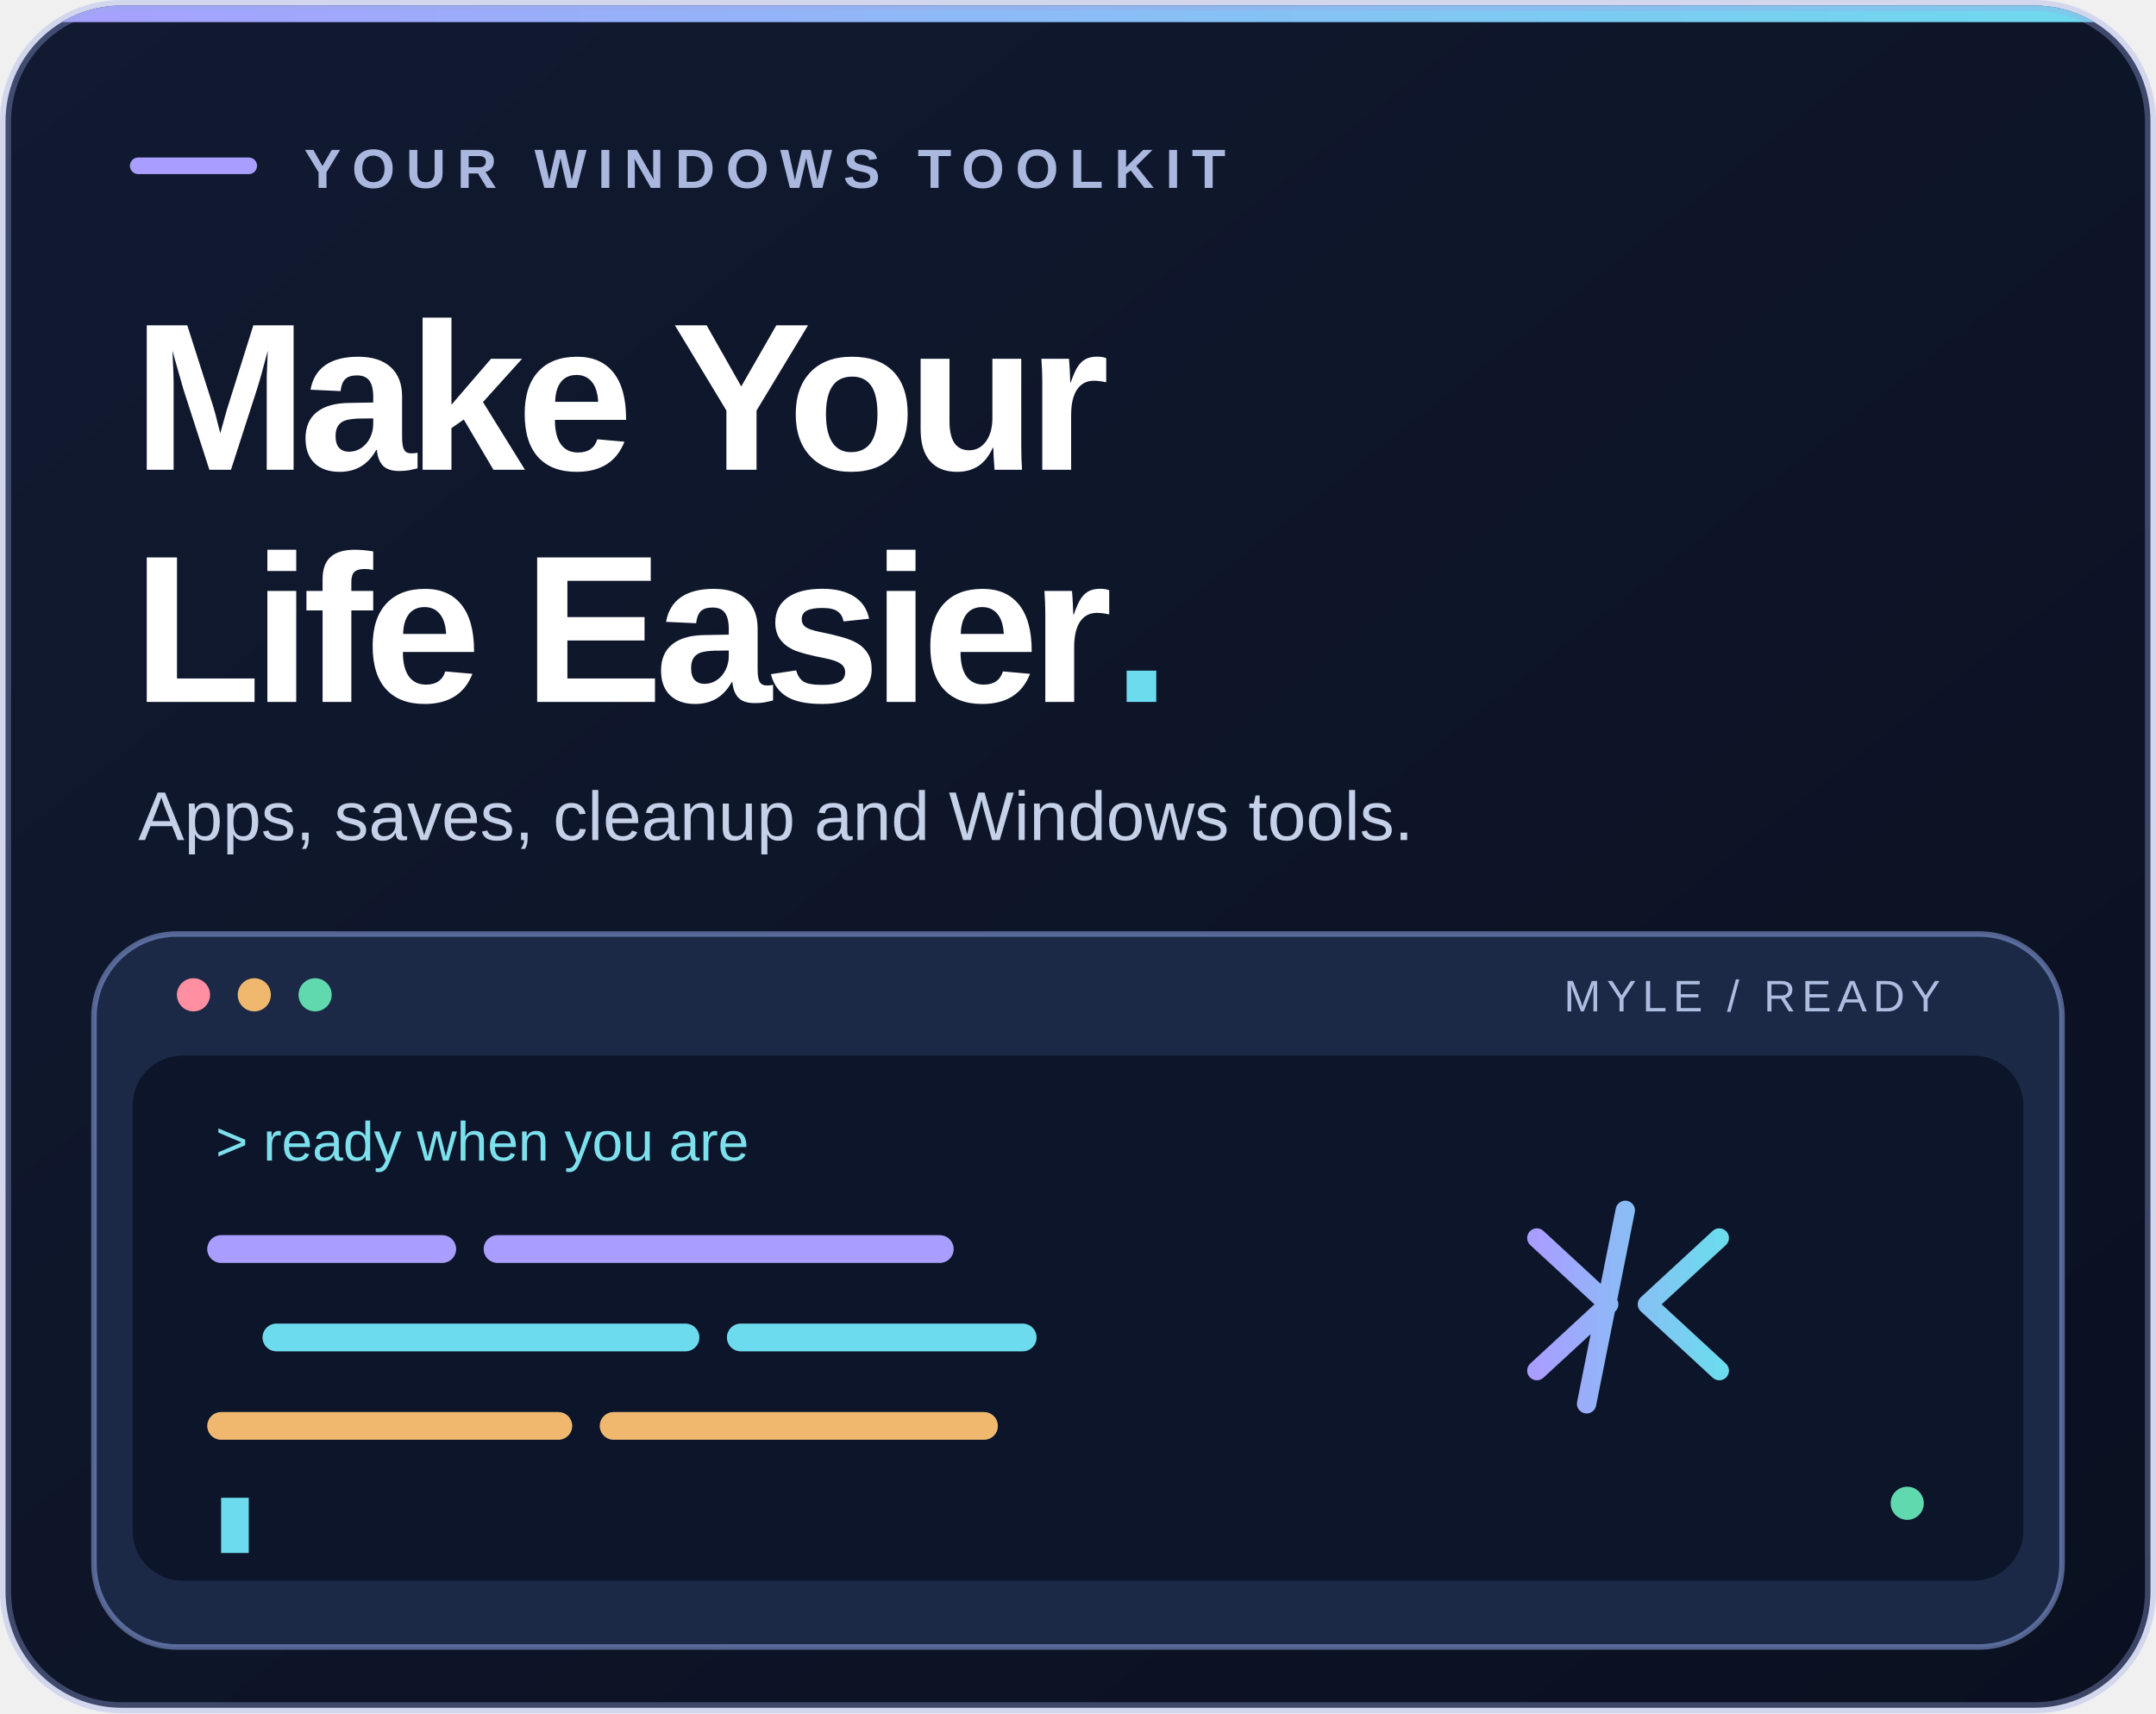
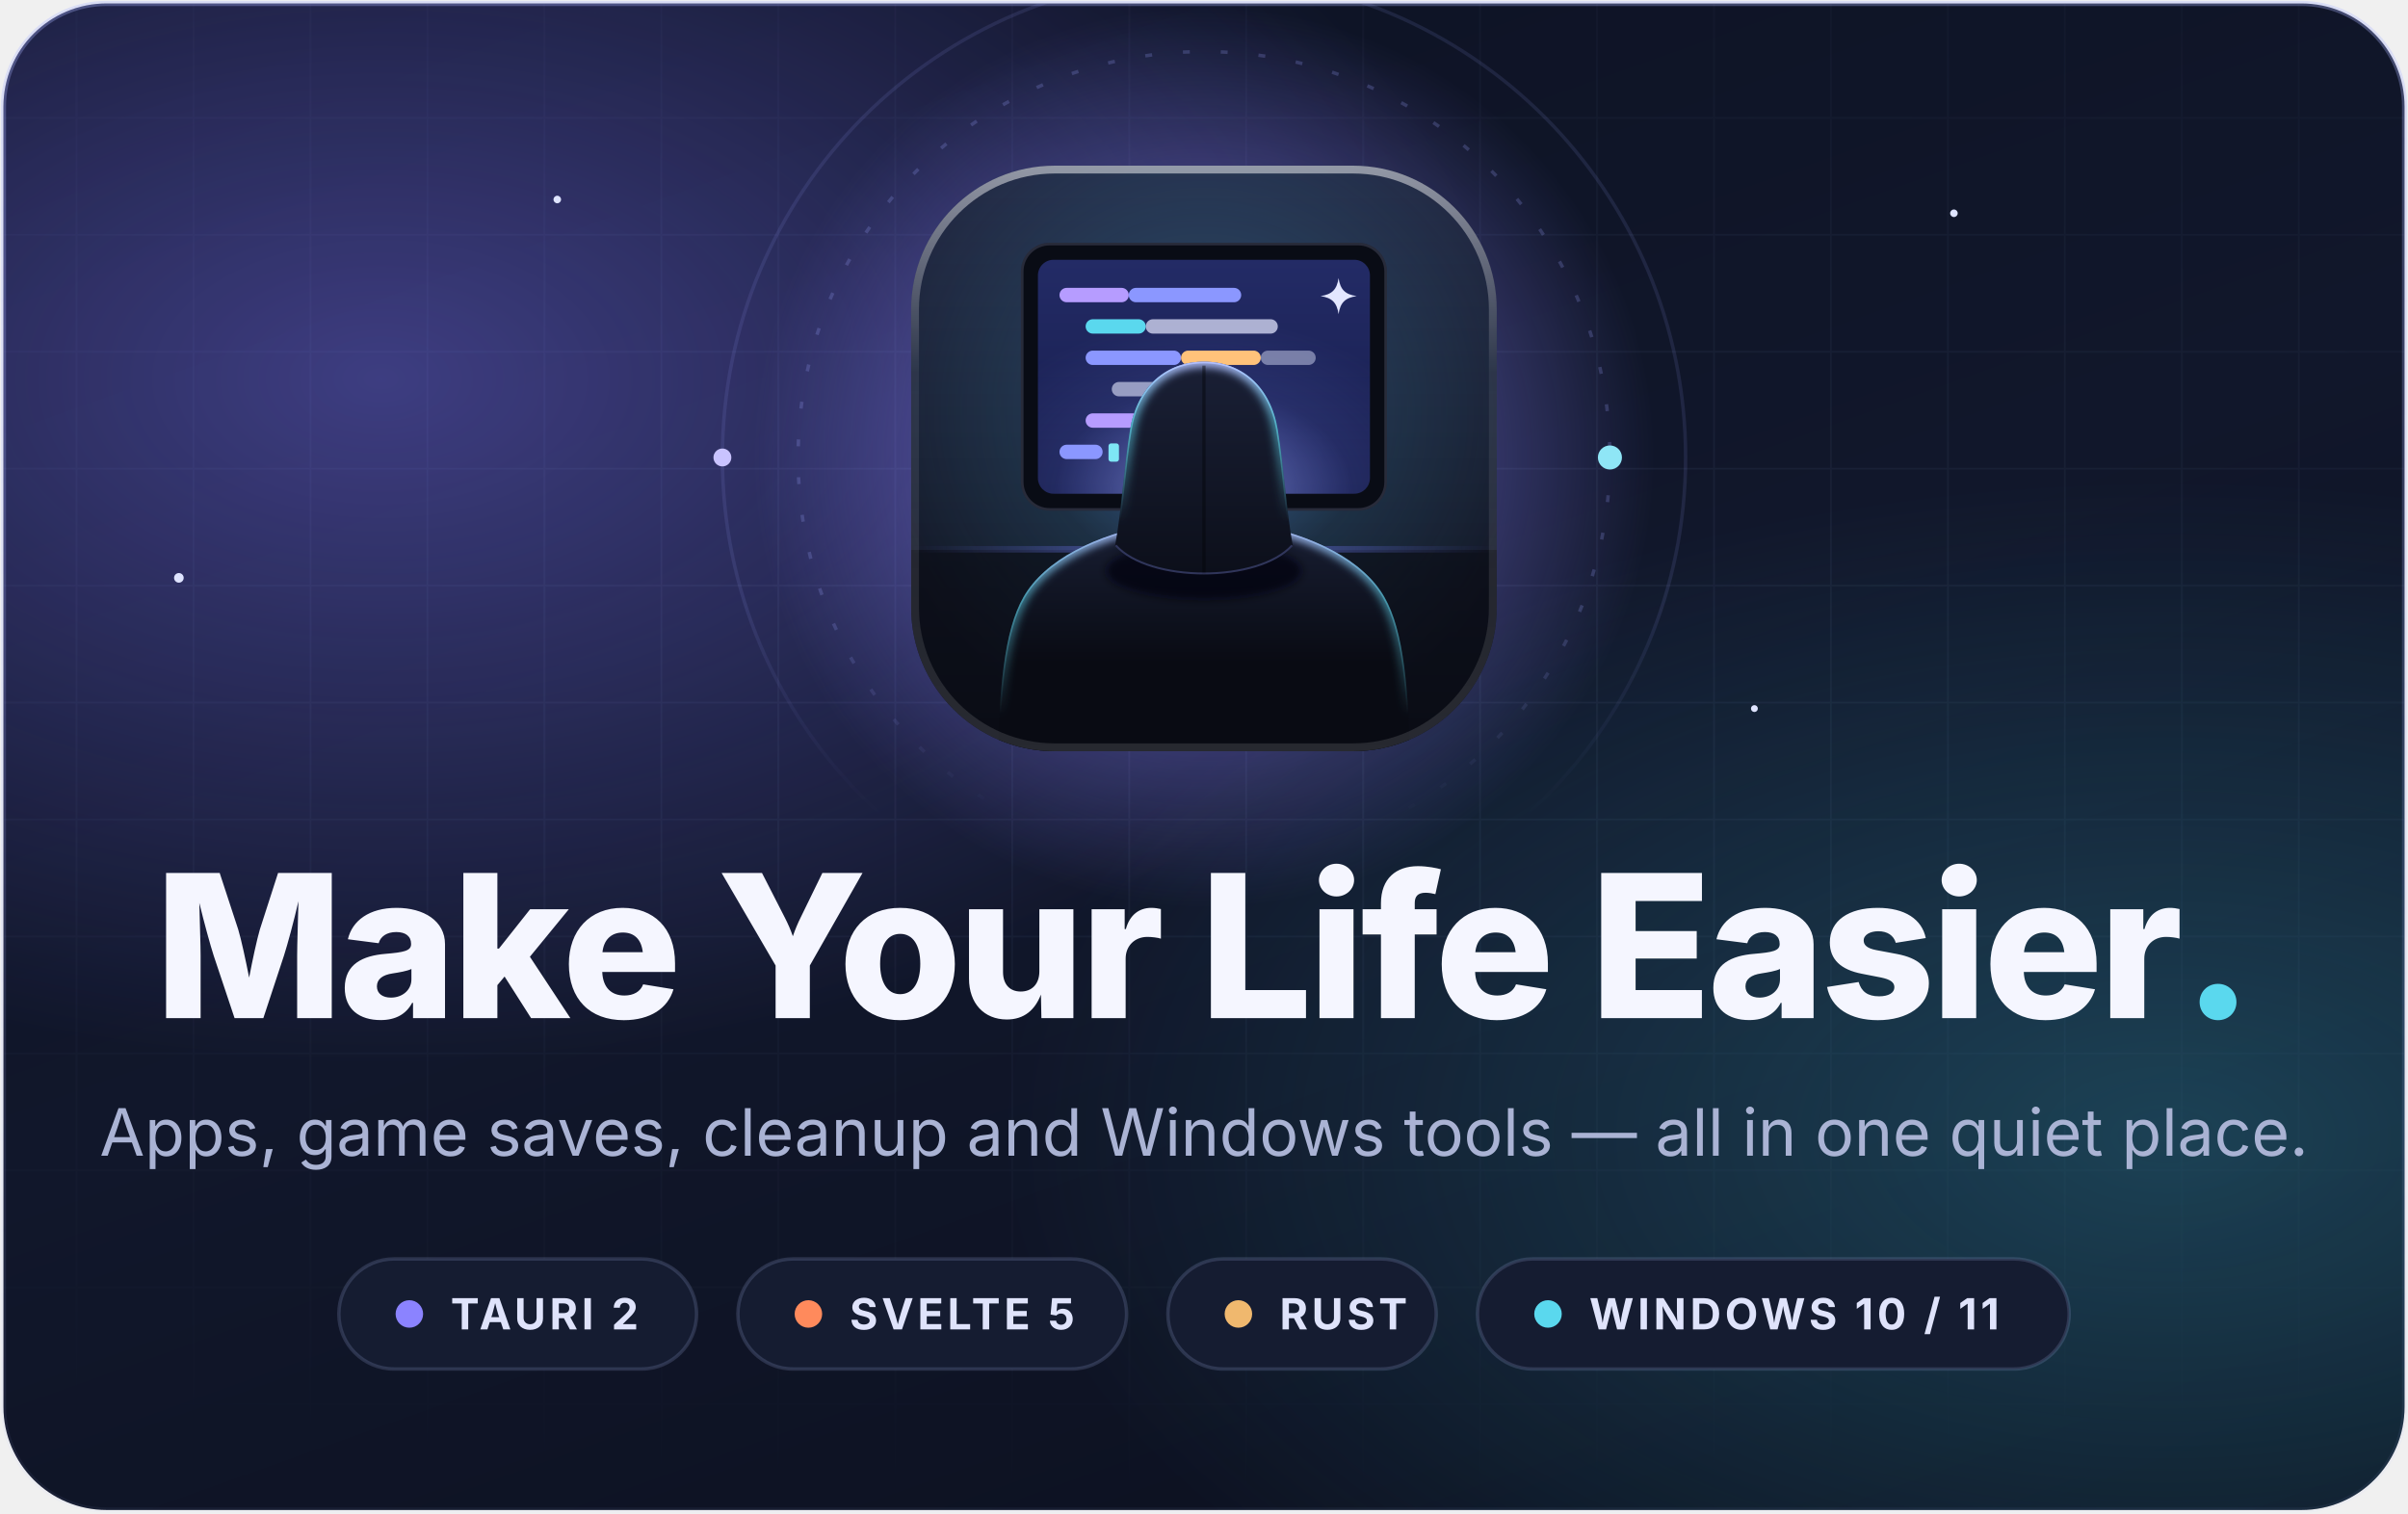
- <svg xmlns="http://www.w3.org/2000/svg" width="390" height="310" viewBox="0 0 390 310" role="img" aria-labelledby="t d">
+ <svg xmlns="http://www.w3.org/2000/svg" width="700" height="440" viewBox="250 0 700 440" role="img" aria-labelledby="t d">
+   <style>
+     .glow-a { animation: drift-a 14s ease-in-out infinite alternate; }
+     .glow-b { animation: drift-b 17s ease-in-out infinite alternate; }
+     .star { animation: twinkle 4s ease-in-out infinite; }
+     .halo { transform-box: fill-box; transform-origin: center; animation: pulse 4.5s ease-in-out infinite; }
+     .orbit { transform-origin: 600px 133px; animation: spin 26s linear infinite; }
+     .orbit.rev { animation-duration: 38s; animation-direction: reverse; }
+     .ln { transform-box: fill-box; transform-origin: left center; animation: type 7s cubic-bezier(.3,.7,.3,1) infinite both; }
+     .cursor { animation: blink 1s steps(1) infinite; }
+     .spark { transform-box: fill-box; transform-origin: center; animation: sparkle 3.2s ease-in-out infinite; }
+     .coder { animation: bob 2.4s ease-in-out infinite; }
+     .screen-glow { animation: flicker 5s ease-in-out infinite; }
+     .chip-dot { transform-box: fill-box; transform-origin: center; animation: pulse 2.6s ease-in-out infinite; }
+     .rise { animation: rise 1s cubic-bezier(.2,.8,.2,1) both; }
+     @keyframes drift-a { to { transform: translate(90px, 30px); } }
+     @keyframes drift-b { to { transform: translate(-110px, -26px); } }
+     @keyframes twinkle { 0%, 100% { opacity: .15; } 50% { opacity: .9; } }
+     @keyframes pulse { 0%, 100% { transform: scale(.92); opacity: .65; } 50% { transform: scale(1.06); opacity: 1; } }
+     @keyframes spin { to { transform: rotate(360deg); } }
+     @keyframes type {
+       0% { transform: scaleX(0); opacity: 1; }
+       9% { transform: scaleX(1); }
+       82% { transform: scaleX(1); opacity: 1; }
+       92%, 100% { transform: scaleX(1); opacity: 0; }
+     }
+     @keyframes blink { 50% { opacity: 0; } }
+     @keyframes sparkle { 0%, 100% { transform: scale(.7) rotate(0deg); opacity: .6; } 50% { transform: scale(1.15) rotate(90deg); opacity: 1; } }
+     @keyframes bob { 0%, 100% { transform: translateY(0); } 50% { transform: translateY(-14px); } }
+     @keyframes flicker { 0%, 100% { opacity: .8; } 45% { opacity: 1; } 55% { opacity: .7; } }
+     @keyframes rise { from { opacity: 0; transform: translateY(14px); } }
+     @media (prefers-reduced-motion: reduce) { * { animation: none !important; } }
+   </style>
  <defs>
-     <linearGradient id="bg" x2="1" y2="1">
-       <stop stop-color="#111a31" />
-       <stop offset="1" stop-color="#0a1020" />
-     </linearGradient>
-     <linearGradient id="line" x2="1" y2="0">
-       <stop stop-color="#a99eff" />
-       <stop offset="1" stop-color="#6cdbed" />
-     </linearGradient>
-     <clipPath id="clip">
-       <rect x="1" y="1" width="388" height="308" rx="21" />
-     </clipPath>
-     <clipPath id="terminal">
-       <rect x="24" y="181" width="342" height="105" rx="9" />
+     <linearGradient id="bg" x1="0" y1="0" x2="1" y2="1">
+       <stop stop-color="#0b1020" />
+       <stop offset=".5" stop-color="#11172b" />
+       <stop offset="1" stop-color="#090d19" />
+     </linearGradient>
+     <radialGradient id="glow-indigo">
+       <stop stop-color="#7f76ff" stop-opacity=".42" />
+       <stop offset="1" stop-color="#7f76ff" stop-opacity="0" />
+     </radialGradient>
+     <radialGradient id="glow-cyan">
+       <stop stop-color="#45c8e6" stop-opacity=".26" />
+       <stop offset="1" stop-color="#45c8e6" stop-opacity="0" />
+     </radialGradient>
+     <radialGradient id="halo">
+       <stop offset=".45" stop-color="#8b83ff" stop-opacity=".42" />
+       <stop offset="1" stop-color="#8b83ff" stop-opacity="0" />
+     </radialGradient>
+     <radialGradient id="grid-fade" cx=".5" cy=".38" r=".62">
+       <stop stop-color="#fff" />
+       <stop offset="1" stop-color="#fff" stop-opacity="0" />
+     </radialGradient>
+     <mask id="grid-mask">
+       <rect width="1200" height="440" fill="url(#grid-fade)" />
+     </mask>
+     <pattern id="grid" width="34" height="34" patternUnits="userSpaceOnUse">
+       <path d="M34 0H0v34" fill="none" stroke="#8e9bd0" stroke-opacity=".09" />
+     </pattern>
+     <linearGradient id="title" x1="360" y1="0" x2="840" y2="0" gradientUnits="userSpaceOnUse" spreadMethod="reflect">
+       <stop stop-color="#f5f6ff" />
+       <stop offset=".45" stop-color="#c9c3ff" />
+       <stop offset=".75" stop-color="#8fe6f6" />
+       <stop offset="1" stop-color="#f5f6ff" />
+     </linearGradient>
+     <linearGradient id="frame" x1="0" y1="0" x2="0" y2="1">
+       <stop stop-color="#aab4ff" stop-opacity=".32" />
+       <stop offset="1" stop-color="#aab4ff" stop-opacity=".06" />
+     </linearGradient>
+     <linearGradient id="orbit-fade-g" x1="0" y1="0" x2="0" y2="440" gradientUnits="userSpaceOnUse">
+       <stop offset="0" stop-color="#fff" />
+       <stop offset=".4" stop-color="#fff" />
+       <stop offset=".54" stop-color="#fff" stop-opacity="0" />
+     </linearGradient>
+     <mask id="orbit-fade">
+       <rect width="1200" height="440" fill="url(#orbit-fade-g)" />
+     </mask>
+     <clipPath id="card">
+       <rect x="251" y="1" width="698" height="438" rx="30" />
+     </clipPath>
+     <linearGradient id="i-bg" x1="0" y1="0" x2="0" y2="1">
+       <stop offset="0" stop-color="#232a45" />
+       <stop offset="1" stop-color="#0c0f18" />
+     </linearGradient>
+     <radialGradient id="i-spill" cx=".5" cy=".42" r=".58">
+       <stop offset="0" stop-color="#6f7dff" stop-opacity=".6" />
+       <stop offset=".5" stop-color="#4fb8e8" stop-opacity=".14" />
+       <stop offset="1" stop-color="#4fb8e8" stop-opacity="0" />
+     </radialGradient>
+     <linearGradient id="i-rim" x1="0" y1="0" x2="0" y2="1">
+       <stop offset="0" stop-color="#fff" stop-opacity=".5" />
+       <stop offset=".35" stop-color="#fff" stop-opacity=".07" />
+       <stop offset="1" stop-color="#fff" stop-opacity=".12" />
+     </linearGradient>
+     <linearGradient id="i-screen" x1="0" y1="0" x2="0" y2="1">
+       <stop offset="0" stop-color="#232b66" />
+       <stop offset="1" stop-color="#161c4a" />
+     </linearGradient>
+     <radialGradient id="i-screen-glow" cx=".5" cy="1" r=".75">
+       <stop offset="0" stop-color="#a3b0ff" stop-opacity=".7" />
+       <stop offset=".6" stop-color="#7f8fff" stop-opacity=".12" />
+       <stop offset="1" stop-color="#7f8fff" stop-opacity="0" />
+     </radialGradient>
+     <linearGradient id="i-desk" x1="0" y1="0" x2="1" y2="0">
+       <stop offset="0" stop-color="#3a4380" stop-opacity="0" />
+       <stop offset=".5" stop-color="#5a66c8" />
+       <stop offset="1" stop-color="#3a4380" stop-opacity="0" />
+     </linearGradient>
+     <linearGradient id="i-hood" x1="0" y1="0" x2="0" y2="1">
+       <stop offset="0" stop-color="#1a2036" />
+       <stop offset="1" stop-color="#0c0f1a" />
+     </linearGradient>
+     <linearGradient id="i-torso" x1="0" y1="0" x2="0" y2="1">
+       <stop offset="0" stop-color="#181e33" />
+       <stop offset=".55" stop-color="#090b13" />
+     </linearGradient>
+     <linearGradient id="i-edge" x1="0" y1="0" x2="0" y2="1">
+       <stop offset="0" stop-color="#b3bfff" />
+       <stop offset=".3" stop-color="#5fd4ec" stop-opacity=".6" />
+       <stop offset=".75" stop-color="#5fd4ec" stop-opacity="0" />
+     </linearGradient>
+     <filter id="i-soft" x="-20%" y="-20%" width="140%" height="140%">
+       <feGaussianBlur stdDeviation="6" />
+     </filter>
+     <filter id="blur" x="-50%" y="-50%" width="200%" height="200%">
+       <feGaussianBlur stdDeviation="28" />
+     </filter>
+     <filter id="shadow" x="-30%" y="-30%" width="160%" height="170%">
+       <feDropShadow dx="0" dy="26" stdDeviation="30" flood-color="#000" flood-opacity=".55" />
+     </filter>
+     <clipPath id="i-tile">
+       <rect x="64" y="64" width="896" height="896" rx="220" />
+     </clipPath>
+     <path id="i-hood-shape" d="M512 364C454 364 410 402 399 468C390 522 386 592 376 646C428 704 596 704 648 646C638 592 634 522 625 468C614 402 570 364 512 364Z" />
+     <path id="i-torso-shape" d="M440 612C346 628 268 668 236 724C206 776 198 866 196 1000H828C826 866 818 776 788 724C756 668 678 628 584 612Z" />
+     <clipPath id="i-hood-clip">
+       <use href="#i-hood-shape" />
+     </clipPath>
+     <clipPath id="i-torso-clip">
+       <use href="#i-torso-shape" />
    </clipPath>
  </defs>
-   <style>
-     text{font-family:'Segoe UI Variable Display','Segoe UI',Arial,sans-serif}
-     .code{stroke-dasharray:145;stroke-dashoffset:0;animation:write 5s ease-in-out infinite}
-     .code.two{animation-delay:-1.6s}.code.three{animation-delay:-3.2s}
-     .cursor{animation:blink 1.1s steps(1,end) infinite}
-     .signal{animation:pulse 2.8s ease-in-out infinite}
-     @keyframes write{0%,10%{stroke-dashoffset:145}38%,78%{stroke-dashoffset:0}100%{stroke-dashoffset:-145}}
-     @keyframes blink{50%{opacity:0}}
-     @keyframes pulse{50%{opacity:.35}}
-     @media (prefers-reduced-motion:reduce){*{animation:none!important}.code{stroke-dashoffset:0}}
-   </style>
-   <g clip-path="url(#clip)">
-     <rect width="390" height="310" fill="url(#bg)" />
-     <rect width="390" height="4" fill="url(#line)" />
-     <path d="M25 30h20" stroke="#a99eff" stroke-width="3" stroke-linecap="round" />
-     <text x="55" y="34" font-size="10" font-weight="700" letter-spacing="2" fill="#aab8df">YOUR WINDOWS TOOLKIT</text>
-     <text x="24" y="85" font-size="38" font-weight="800" letter-spacing="-1.5" fill="#fff">Make Your</text>
-     <text x="24" y="127" font-size="38" font-weight="800" letter-spacing="-1.5" fill="#fff">Life Easier<tspan fill="#6cdbed">.</tspan>
-     </text>
-     <text x="25" y="152" font-size="12.5" fill="#c5d1e8">Apps, saves, cleanup and Windows tools.</text>
-     <rect x="17" y="169" width="356" height="129" rx="15" fill="#1b2946" stroke="#8fa3e4" stroke-opacity=".55" />
-     <circle cx="35" cy="180" r="3" fill="#ff8fa1" />
-     <circle cx="46" cy="180" r="3" fill="#f0b86e" />
-     <circle cx="57" cy="180" r="3" fill="#60d9af" />
-     <text x="351" y="183" text-anchor="end" font-size="8" letter-spacing="1.1" fill="#adbce0">MYLE / READY</text>
-     <rect x="24" y="191" width="342" height="95" rx="9" fill="#0c1529" />
-     <g clip-path="url(#terminal)">
-       <text x="39" y="210" font-family="Consolas,monospace" font-size="10" fill="#7ce0ed">&gt; ready when you are</text>
-       <g fill="none" stroke="#9daed7" stroke-opacity=".42" stroke-width="5" stroke-linecap="round">
-         <path d="M40 226h40m10 0h80M50 242h74m10 0h51M40 258h61m10 0h67" />
+   <g clip-path="url(#card)">
+     <rect width="1200" height="440" fill="url(#bg)" />
+     <rect width="1200" height="440" fill="url(#grid)" mask="url(#grid-mask)" />
+     <ellipse class="glow-a" cx="360" cy="110" rx="330" ry="200" fill="url(#glow-indigo)" />
+     <ellipse class="glow-b" cx="880" cy="330" rx="340" ry="190" fill="url(#glow-cyan)" />
+     <g fill="#dfe4ff">
+       <circle class="star" cx="118" cy="74" r="1.6" />
+       <circle class="star" cx="236" cy="322" r="1.2" style="animation-delay:-1.2s" />
+       <circle class="star" cx="302" cy="168" r="1.4" style="animation-delay:-2.6s" />
+       <circle class="star" cx="412" cy="58" r="1.1" style="animation-delay:-.6s" />
+       <circle class="star" cx="168" cy="236" r="1.3" style="animation-delay:-3.1s" />
+       <circle class="star" cx="1062" cy="92" r="1.5" style="animation-delay:-1.8s" />
+       <circle class="star" cx="954" cy="182" r="1.2" style="animation-delay:-.3s" />
+       <circle class="star" cx="1112" cy="266" r="1.4" style="animation-delay:-2.2s" />
+       <circle class="star" cx="818" cy="62" r="1.1" style="animation-delay:-3.5s" />
+       <circle class="star" cx="1020" cy="372" r="1.3" style="animation-delay:-1s" />
+       <circle class="star" cx="88" cy="388" r="1.2" style="animation-delay:-2.9s" />
+       <circle class="star" cx="760" cy="206" r="1" style="animation-delay:-1.5s" />
+     </g>
+     <circle class="halo" cx="600" cy="133" r="132" fill="url(#halo)" />
+     <g mask="url(#orbit-fade)">
+       <g class="orbit">
+         <ellipse cx="600" cy="133" rx="118" ry="118" fill="none" stroke="#9aa4ff" stroke-opacity=".22" stroke-dasharray="2 9" />
+         <circle cx="718" cy="133" r="3.5" fill="#8fe6f6" />
      </g>
-       <g fill="none" stroke-width="5" stroke-linecap="round">
-         <path class="code" d="M40 226h40m10 0h80" stroke="#a99eff" />
-         <path class="code two" d="M50 242h74m10 0h51" stroke="#6cdbed" />
-         <path class="code three" d="M40 258h61m10 0h67" stroke="#f0b86e" />
+       <g class="orbit rev">
+         <ellipse cx="600" cy="133" rx="140" ry="140" fill="none" stroke="#9aa4ff" stroke-opacity=".12" />
+         <circle cx="460" cy="133" r="2.6" fill="#c9c3ff" />
      </g>
-       <path d="m278 224 13 12-13 12m33-24-13 12 13 12m-17-29-7 35" fill="none" stroke="url(#line)" stroke-width="3.5" stroke-linecap="round" stroke-linejoin="round" />
-       <rect class="cursor" x="40" y="271" width="5" height="10" fill="#6cdbed" />
-       <circle class="signal" cx="345" cy="272" r="3" fill="#60d9af" />
+     </g>
+     <g transform="translate(502.7 36) scale(.19)">
+       <rect x="64" y="64" width="896" height="896" rx="220" fill="url(#i-bg)" />
+       <g clip-path="url(#i-tile)">
+         <rect x="64" y="64" width="896" height="896" fill="url(#i-spill)" />
+         <rect x="64" y="652" width="896" height="308" fill="#080a12" opacity=".6" />
+         <rect x="64" y="646" width="896" height="10" fill="url(#i-desk)" />
+         <rect x="232" y="182" width="560" height="410" rx="44" fill="#090c15" />
+         <rect x="234" y="184" width="556" height="406" rx="42" fill="none" stroke="#c8d0ff" stroke-opacity=".16" stroke-width="4" />
+         <rect x="258" y="208" width="508" height="358" rx="24" fill="url(#i-screen)" />
+         <rect class="screen-glow" x="258" y="208" width="508" height="358" rx="24" fill="url(#i-screen-glow)" />
+         <g stroke-linecap="round" stroke-width="22">
+           <path class="ln" d="M302 262h84" stroke="#b69cff" />
+           <path class="ln" d="M408 262h150" stroke="#8b97ff" style="animation-delay:.25s" />
+           <path class="ln" d="M342 310h70" stroke="#5ad8ee" style="animation-delay:.5s" />
+           <path class="ln" d="M434 310h180" stroke="#e3e7ff" stroke-opacity=".72" style="animation-delay:.75s" />
+           <path class="ln" d="M342 358h124" stroke="#8b97ff" style="animation-delay:1s" />
+           <path class="ln" d="M488 358h100" stroke="#ffc27a" style="animation-delay:1.25s" />
+           <path class="ln" d="M610 358h62" stroke="#e3e7ff" stroke-opacity=".45" style="animation-delay:1.5s" />
+           <path class="ln" d="M382 406h116" stroke="#e3e7ff" stroke-opacity=".6" style="animation-delay:1.75s" />
+           <path class="ln" d="M342 454h64" stroke="#b69cff" style="animation-delay:2s" />
+           <path class="ln" d="M302 502h44" stroke="#8b97ff" style="animation-delay:2.25s" />
+         </g>
+         <rect class="cursor" x="366" y="489" width="16" height="28" rx="4" fill="#7ee6f5" />
+         <path class="spark" d="M718 236c2.6 17.6 10 25 27.6 27.6-17.6 2.6-25 10-27.6 27.6-2.6-17.6-10-25-27.6-27.6 17.6-2.6 25-10 27.6-27.6z" fill="#e3e7ff" />
+         <g class="coder">
+           <use href="#i-torso-shape" fill="url(#i-torso)" />
+           <g clip-path="url(#i-torso-clip)">
+             <use href="#i-torso-shape" fill="none" stroke="url(#i-edge)" stroke-width="14" filter="url(#i-soft)" />
+             <use href="#i-torso-shape" fill="none" stroke="url(#i-edge)" stroke-width="5" opacity=".7" />
+             <ellipse cx="512" cy="684" rx="150" ry="44" fill="#04060b" opacity=".7" filter="url(#i-soft)" />
+           </g>
+           <use href="#i-hood-shape" fill="url(#i-hood)" />
+           <g clip-path="url(#i-hood-clip)">
+             <use href="#i-hood-shape" fill="none" stroke="url(#i-edge)" stroke-width="16" filter="url(#i-soft)" />
+             <use href="#i-hood-shape" fill="none" stroke="url(#i-edge)" stroke-width="5" />
+             <path d="M512 370V690" stroke="#04060b" stroke-opacity=".45" stroke-width="5" />
+             <path d="M376 646C428 704 596 704 648 646" fill="none" stroke="#8b97ff" stroke-opacity=".28" stroke-width="6" />
+           </g>
+         </g>
+       </g>
+       <rect x="70" y="70" width="884" height="884" rx="214" fill="none" stroke="url(#i-rim)" stroke-width="12" />
+     </g>
+     <g font-family="'Segoe UI Variable Display', 'Segoe UI', Inter, system-ui, -apple-system, Helvetica, Arial, sans-serif" text-anchor="middle">
+       <text x="600" y="296" font-size="58" font-weight="800" letter-spacing="-1.2" fill="#f5f6ff" text-rendering="geometricPrecision">Make Your Life Easier<tspan fill="#5ad8ee">.</tspan>
+       </text>
+       <text class="rise" x="600" y="336" font-size="19" fill="#aab3d4" style="animation-delay:.15s">Apps, game saves, cleanup and Windows tools — all in one quiet place.</text>
+     </g>
+     <g class="rise" font-family="'Segoe UI', Inter, system-ui, Helvetica, Arial, sans-serif" font-size="12.5" font-weight="700" letter-spacing="1.1" style="animation-delay:.3s">
+       <rect x="348.5" y="366" width="104" height="32" rx="16" fill="#151c31" stroke="#8e9bd0" stroke-opacity=".22" />
+       <circle class="chip-dot" cx="369" cy="382" r="4" fill="#8b83ff" />
+       <text x="381" y="386.5" fill="#dfe3fb">TAURI 2</text>
+       <rect x="464.5" y="366" width="113" height="32" rx="16" fill="#151c31" stroke="#8e9bd0" stroke-opacity=".22" />
+       <circle class="chip-dot" cx="485" cy="382" r="4" fill="#ff8a5c" style="animation-delay:-.6s" />
+       <text x="497" y="386.5" fill="#dfe3fb">SVELTE 5</text>
+       <rect x="589.5" y="366" width="78" height="32" rx="16" fill="#151c31" stroke="#8e9bd0" stroke-opacity=".22" />
+       <circle class="chip-dot" cx="610" cy="382" r="4" fill="#f0b86e" style="animation-delay:-1.2s" />
+       <text x="622" y="386.5" fill="#dfe3fb">RUST</text>
+       <rect x="679.5" y="366" width="172" height="32" rx="16" fill="#151c31" stroke="#8e9bd0" stroke-opacity=".22" />
+       <circle class="chip-dot" cx="700" cy="382" r="4" fill="#5ad8ee" style="animation-delay:-1.8s" />
+       <text x="712" y="386.5" fill="#dfe3fb">WINDOWS 10 / 11</text>
    </g>
  </g>
-   <rect x="1" y="1" width="388" height="308" rx="21" fill="none" stroke="#9ba9e8" stroke-opacity=".35" stroke-width="2" />
+   <rect x="251" y="1" width="698" height="438" rx="30" fill="none" stroke="url(#frame)" stroke-width="1.5" />
</svg>
